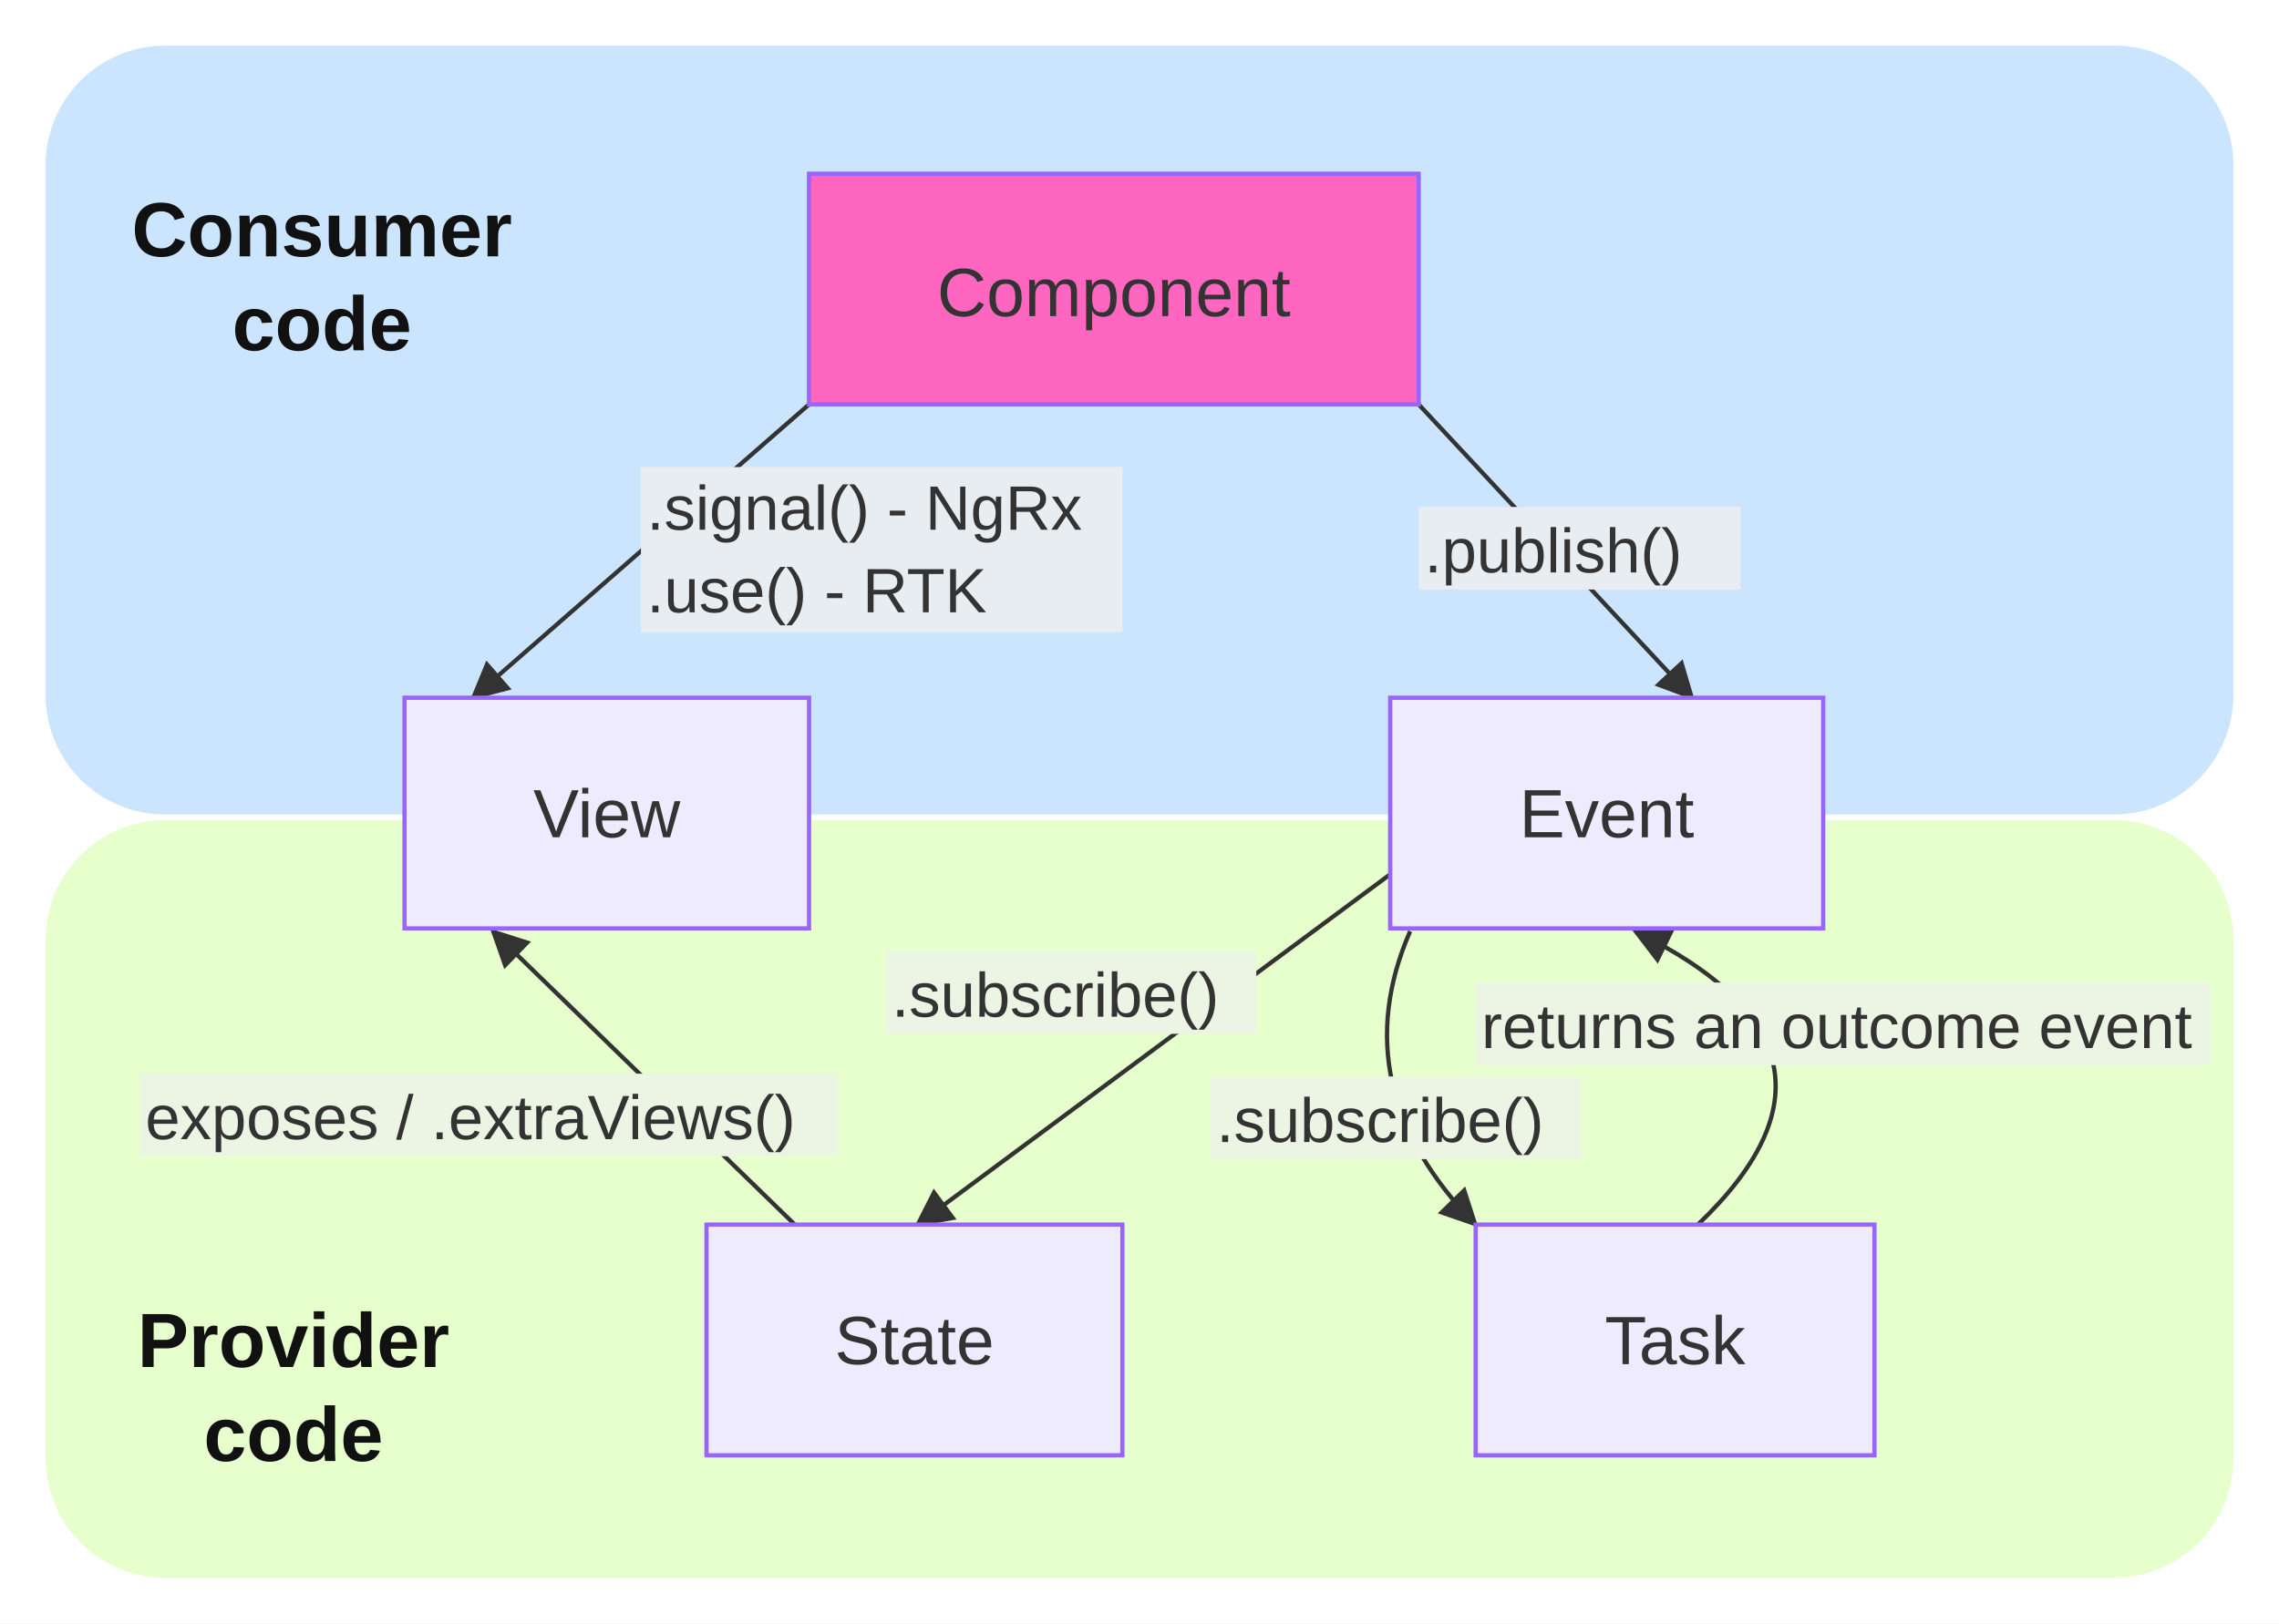
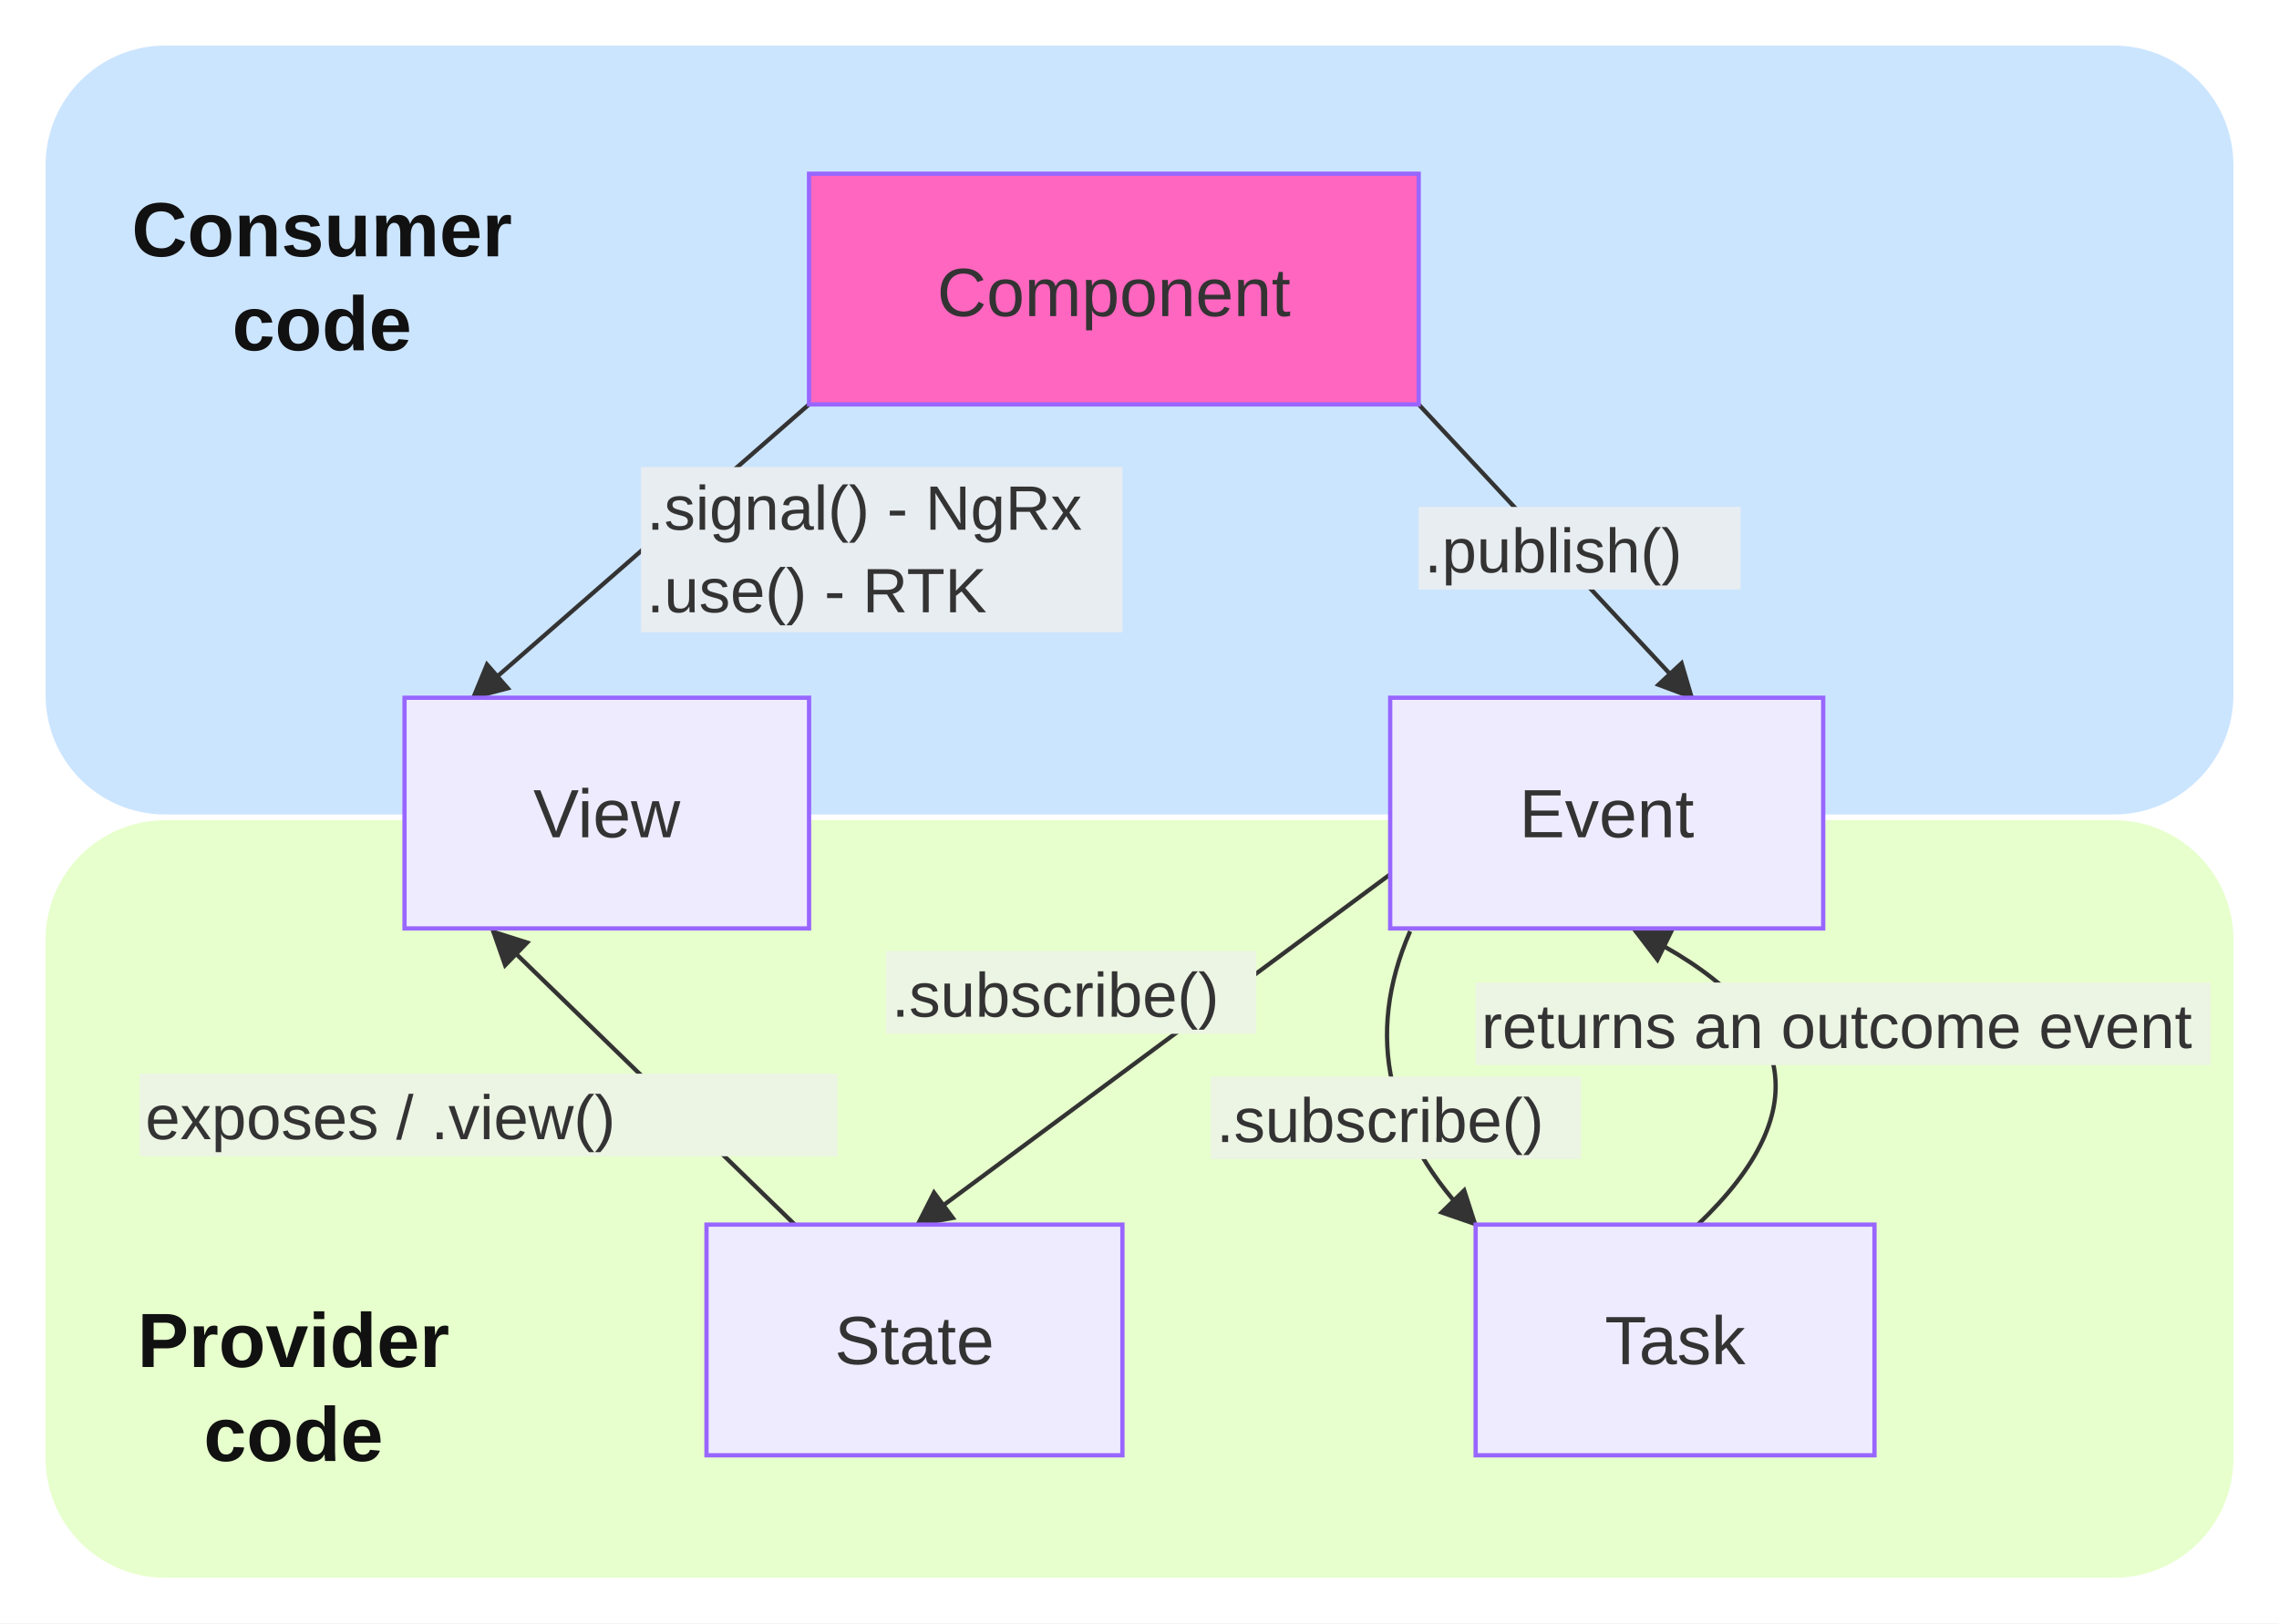
<svg xmlns="http://www.w3.org/2000/svg" width="800" height="570" viewBox="0 0 800 570" role="img" aria-labelledby="title description">
  <defs>
    <marker id="arrow" viewBox="0 0 10 10" refX="9" refY="5" markerWidth="9" markerHeight="9" orient="auto-start-reverse">
      <path d="M 0 0 L 10 5 L 0 10 Z" fill="#333" />
    </marker>
  </defs>
  <rect width="800" height="570" fill="white" />
  <rect x="16" y="16" width="768" height="270" rx="42" fill="#cce5ff" />
  <rect x="16" y="288" width="768" height="266" rx="42" fill="#e7ffcc" />
  <g fill="none" stroke="#333" stroke-width="1.5" marker-end="url(#arrow)">
    <path d="M 284 142 L 166 245" />
    <path d="M 498 142 L 594 245" />
    <path d="M 279 430 L 173 327" />
    <path d="M 488 307 L 322 430" />
    <path d="M 495 327 Q 471 382 518 430" />
    <path d="M 596 430 Q 660 369 574 327" />
  </g>
  <g stroke="#9866ff" stroke-width="1.5">
    <rect x="284" y="61" width="214" height="81" fill="#ff66bf" />
    <rect x="142" y="245" width="142" height="81" fill="#efebff" />
    <rect x="488" y="245" width="152" height="81" fill="#efebff" />
    <rect x="248" y="430" width="146" height="81" fill="#efebff" />
    <rect x="518" y="430" width="140" height="81" fill="#efebff" />
  </g>
  <g font-family="Arial, sans-serif" fill="#333" font-size="24" text-anchor="middle">
    <text x="391" y="111">Component</text>
    <text x="213" y="294">View</text>
    <text x="564" y="294">Event</text>
    <text x="321" y="479">State</text>
    <text x="588" y="479">Task</text>
  </g>
  <g font-family="Arial, sans-serif" fill="#111" font-size="27" font-weight="bold" text-anchor="middle">
    <text x="113" y="90">Consumer</text>
    <text x="113" y="123">code</text>
    <text x="103" y="480">Provider</text>
    <text x="103" y="513">code</text>
  </g>
  <g font-family="Arial, sans-serif" fill="#333" font-size="22">
    <rect x="225" y="164" width="169" height="58" fill="#e8edf1" />
    <text x="227" y="186">.signal() - NgRx</text>
    <text x="227" y="215">.use() - RTK</text>
    <rect x="498" y="178" width="113" height="29" fill="#e8edf1" />
    <text x="500" y="201">.publish()</text>
    <rect x="49" y="377" width="245" height="29" fill="#ecf4e4" />
-     <text x="51" y="400">exposes / .extraViews()</text>
+     <text x="51" y="400">exposes / .view()</text>
    <rect x="311" y="334" width="130" height="29" fill="#ecf4e4" />
    <text x="313" y="357">.subscribe()</text>
    <rect x="425" y="378" width="130" height="29" fill="#ecf4e4" />
    <text x="427" y="401">.subscribe()</text>
    <rect x="518" y="345" width="258" height="29" fill="#ecf4e4" />
    <text x="520" y="368">returns an outcome event</text>
  </g>
</svg>
